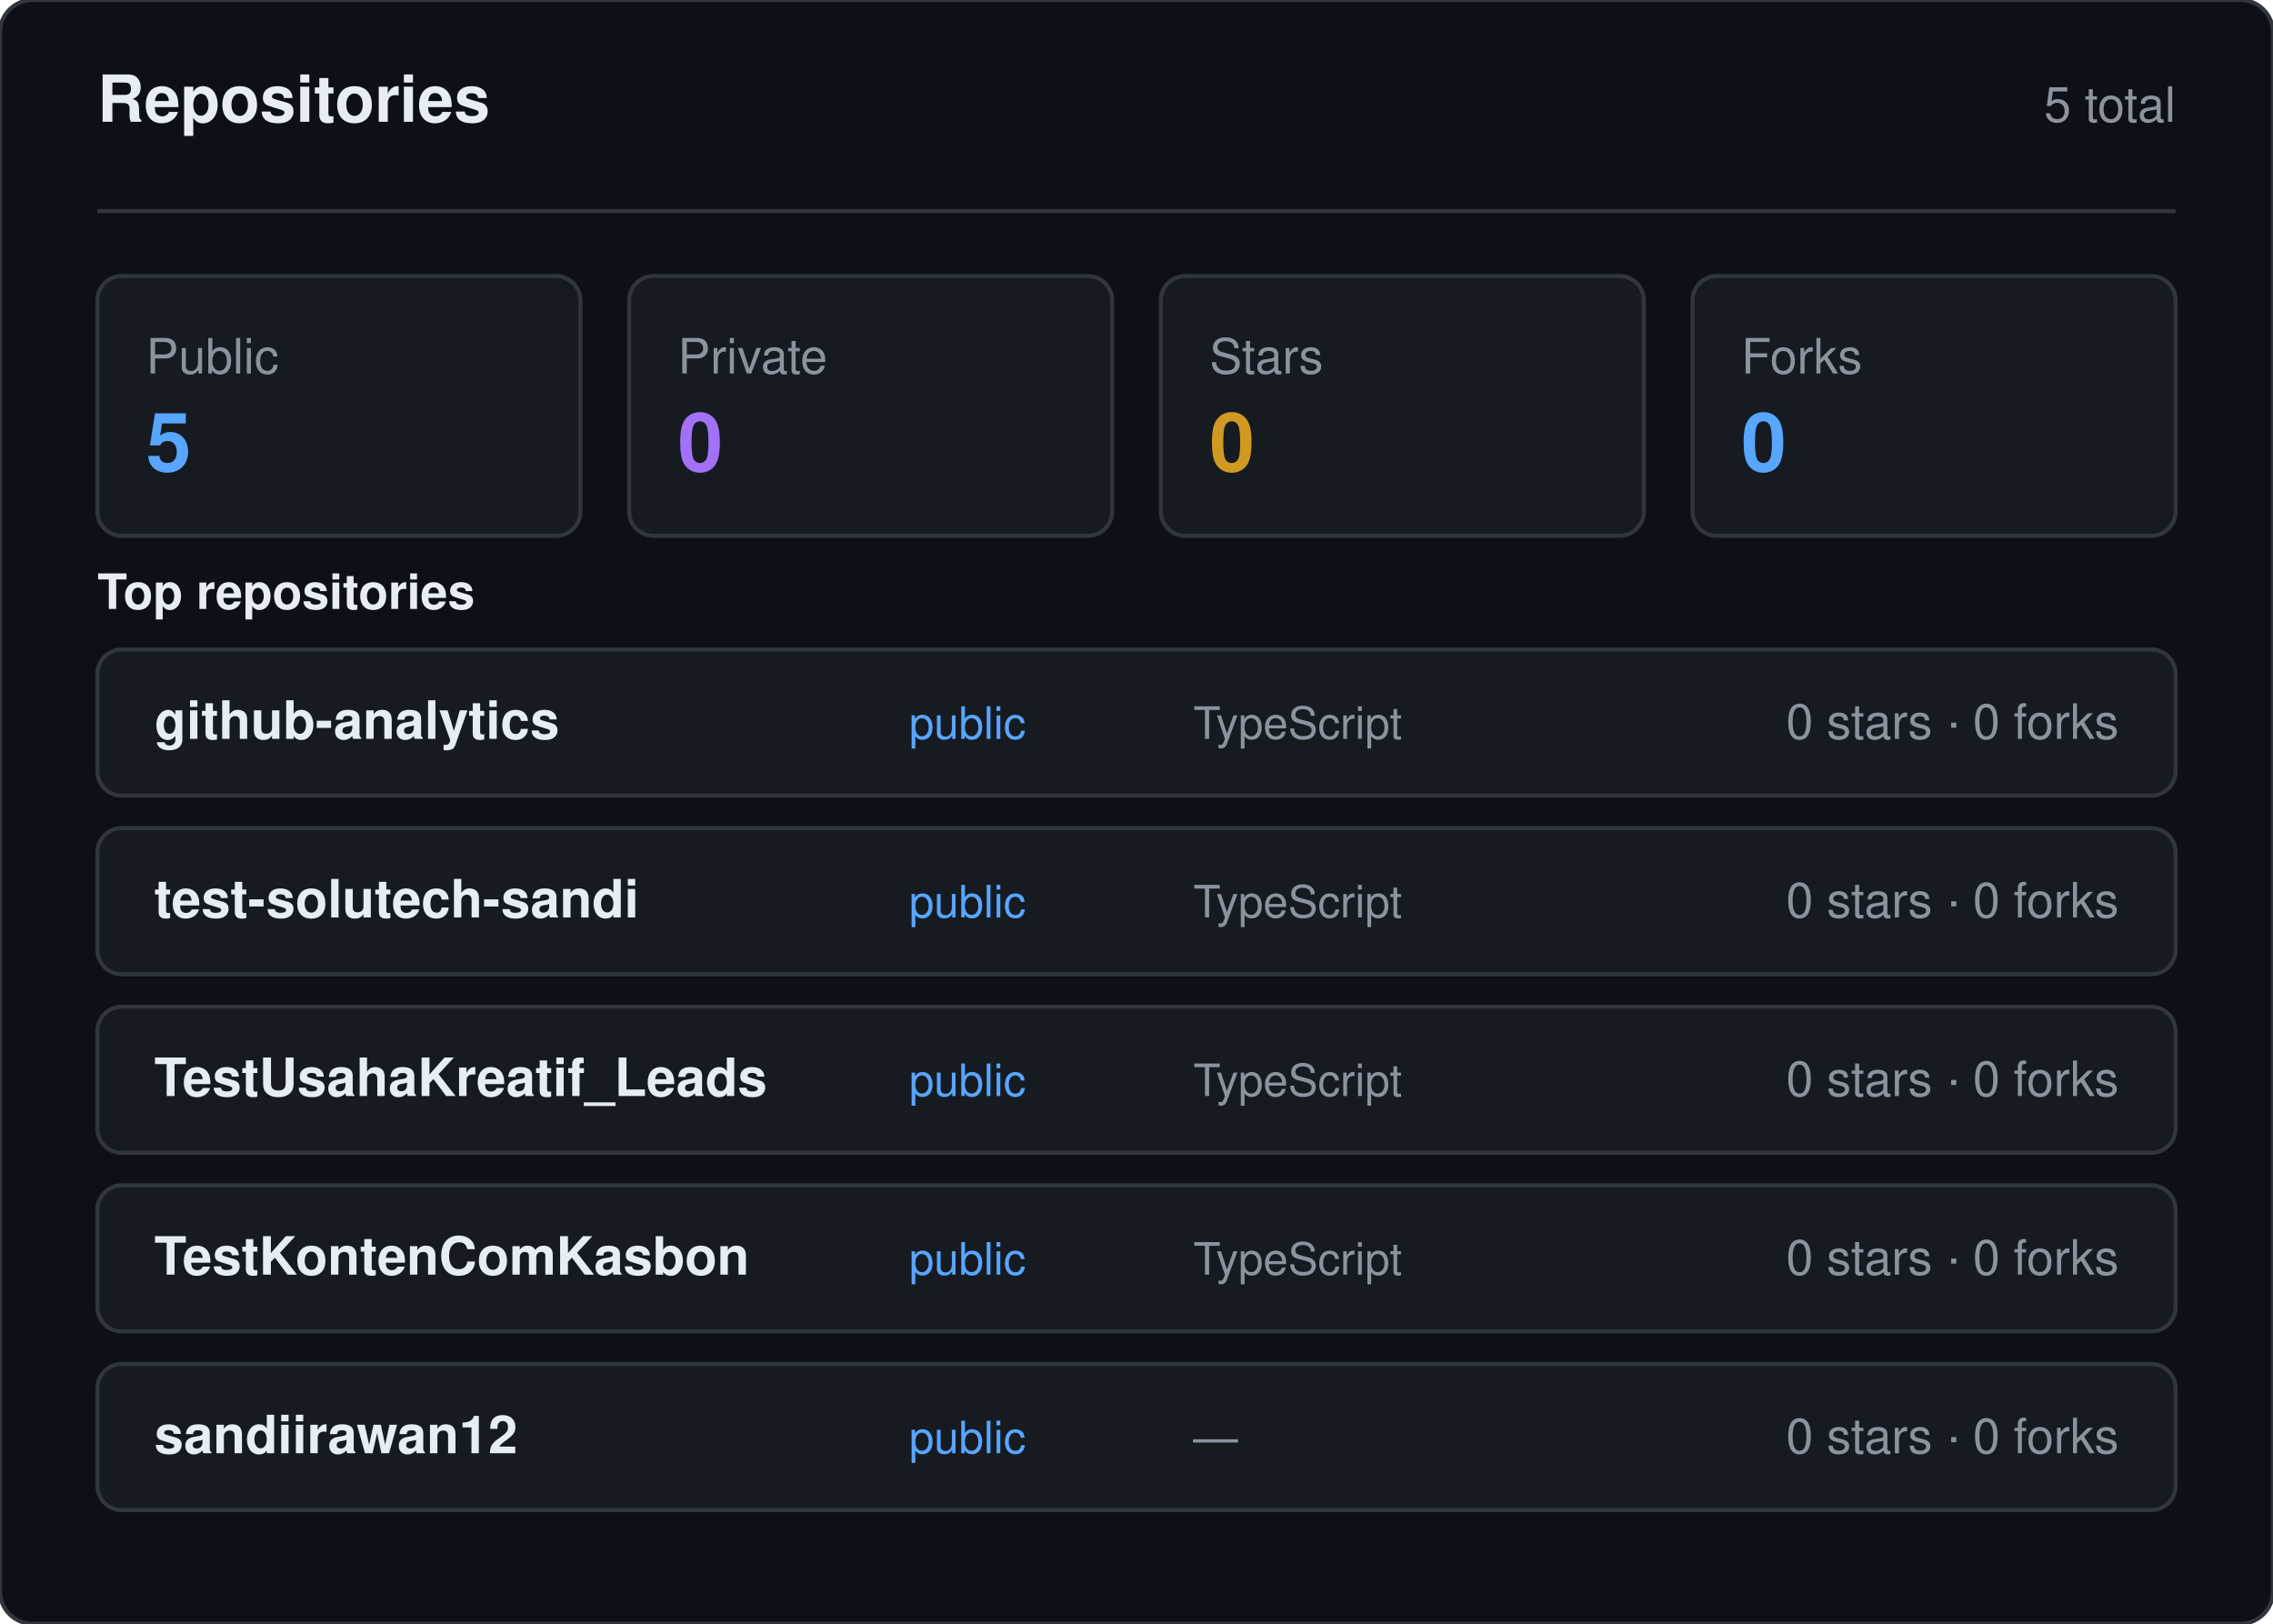
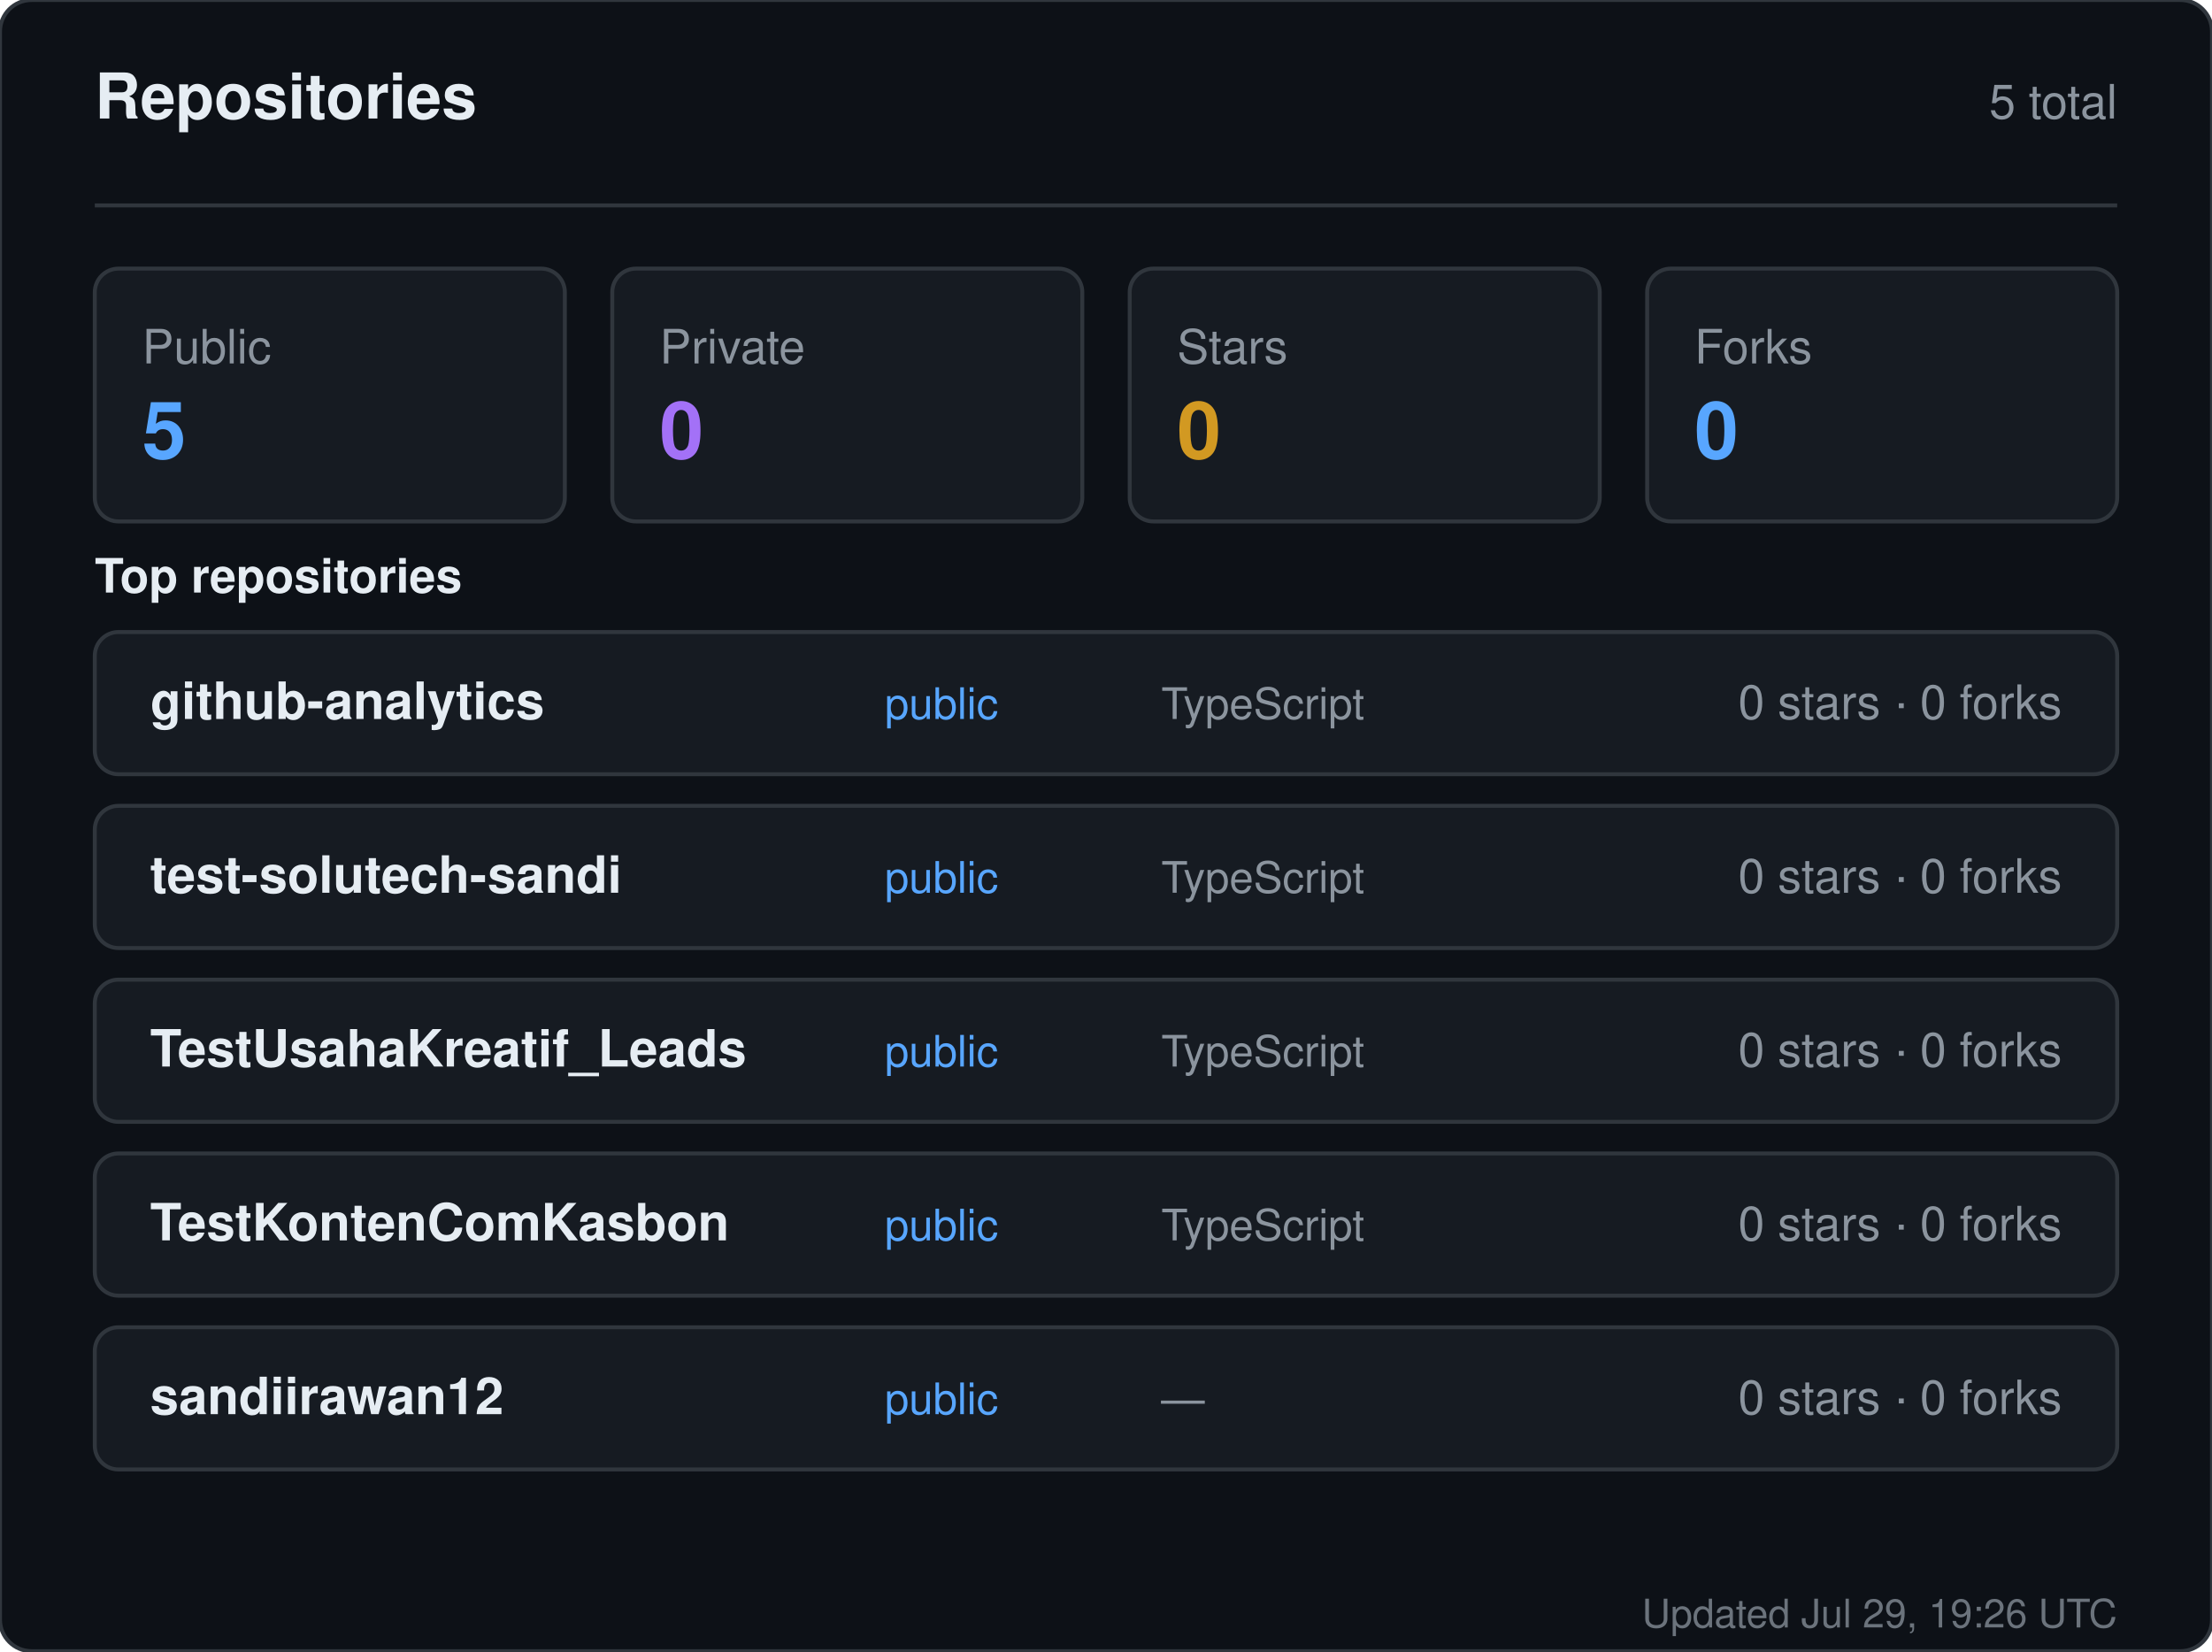
- <svg xmlns="http://www.w3.org/2000/svg" width="560" height="400" viewBox="0 0 560 400" role="img" aria-label="Repositories for sandiirawan12">
-   <rect width="560" height="400" rx="8" fill="#0d1117" stroke="#30363d" />
+ <svg xmlns="http://www.w3.org/2000/svg" width="560" height="418" viewBox="0 0 560 418" role="img" aria-label="Repositories for sandiirawan12">
+   <rect width="560" height="418" rx="8" fill="#0d1117" stroke="#30363d" />
  <g font-family="-apple-system, BlinkMacSystemFont, Segoe UI, Helvetica, Arial, sans-serif">
    <text x="24" y="30" fill="#e6edf3" font-size="16" font-weight="700">Repositories</text>
    <text x="536" y="30" fill="#8b949e" font-size="12" text-anchor="end">5 total</text>
    <line x1="24" y1="52" x2="536" y2="52" stroke="#30363d" />
    <rect x="24" y="68" width="119" height="64" rx="6" fill="#161b22" stroke="#30363d" />
    <text x="36" y="92" fill="#8b949e" font-size="12">Public</text>
    <text x="36" y="116" fill="#58a6ff" font-size="20" font-weight="700">5</text>
    <rect x="155" y="68" width="119" height="64" rx="6" fill="#161b22" stroke="#30363d" />
    <text x="167" y="92" fill="#8b949e" font-size="12">Private</text>
    <text x="167" y="116" fill="#a371f7" font-size="20" font-weight="700">0</text>
    <rect x="286" y="68" width="119" height="64" rx="6" fill="#161b22" stroke="#30363d" />
    <text x="298" y="92" fill="#8b949e" font-size="12">Stars</text>
    <text x="298" y="116" fill="#d29922" font-size="20" font-weight="700">0</text>
    <rect x="417" y="68" width="119" height="64" rx="6" fill="#161b22" stroke="#30363d" />
    <text x="429" y="92" fill="#8b949e" font-size="12">Forks</text>
    <text x="429" y="116" fill="#58a6ff" font-size="20" font-weight="700">0</text>
    <text x="24" y="150" fill="#e6edf3" font-size="12" font-weight="600">Top repositories</text>
    <rect x="24" y="160" width="512" height="36" rx="6" fill="#161b22" stroke="#30363d" />
    <text x="38" y="182" fill="#e6edf3" font-size="13" font-weight="600">github-analytics</text>
    <text x="224" y="182" fill="#58a6ff" font-size="11">public</text>
    <text x="294" y="182" fill="#8b949e" font-size="11">TypeScript</text>
    <text x="522" y="182" fill="#8b949e" font-size="12" text-anchor="end">0 stars · 0 forks</text>
    <rect x="24" y="204" width="512" height="36" rx="6" fill="#161b22" stroke="#30363d" />
    <text x="38" y="226" fill="#e6edf3" font-size="13" font-weight="600">test-solutech-sandi</text>
    <text x="224" y="226" fill="#58a6ff" font-size="11">public</text>
    <text x="294" y="226" fill="#8b949e" font-size="11">TypeScript</text>
    <text x="522" y="226" fill="#8b949e" font-size="12" text-anchor="end">0 stars · 0 forks</text>
    <rect x="24" y="248" width="512" height="36" rx="6" fill="#161b22" stroke="#30363d" />
    <text x="38" y="270" fill="#e6edf3" font-size="13" font-weight="600">TestUsahaKreatif_Leads</text>
    <text x="224" y="270" fill="#58a6ff" font-size="11">public</text>
    <text x="294" y="270" fill="#8b949e" font-size="11">TypeScript</text>
    <text x="522" y="270" fill="#8b949e" font-size="12" text-anchor="end">0 stars · 0 forks</text>
    <rect x="24" y="292" width="512" height="36" rx="6" fill="#161b22" stroke="#30363d" />
    <text x="38" y="314" fill="#e6edf3" font-size="13" font-weight="600">TestKontenComKasbon</text>
    <text x="224" y="314" fill="#58a6ff" font-size="11">public</text>
    <text x="294" y="314" fill="#8b949e" font-size="11">TypeScript</text>
    <text x="522" y="314" fill="#8b949e" font-size="12" text-anchor="end">0 stars · 0 forks</text>
    <rect x="24" y="336" width="512" height="36" rx="6" fill="#161b22" stroke="#30363d" />
    <text x="38" y="358" fill="#e6edf3" font-size="13" font-weight="600">sandiirawan12</text>
    <text x="224" y="358" fill="#58a6ff" font-size="11">public</text>
    <text x="294" y="358" fill="#8b949e" font-size="11">—</text>
    <text x="522" y="358" fill="#8b949e" font-size="12" text-anchor="end">0 stars · 0 forks</text>
+     <text x="536" y="412" fill="#8b949e" font-size="10" text-anchor="end" opacity="0.75">Updated Jul 29, 19:26 UTC</text>
  </g>
</svg>
